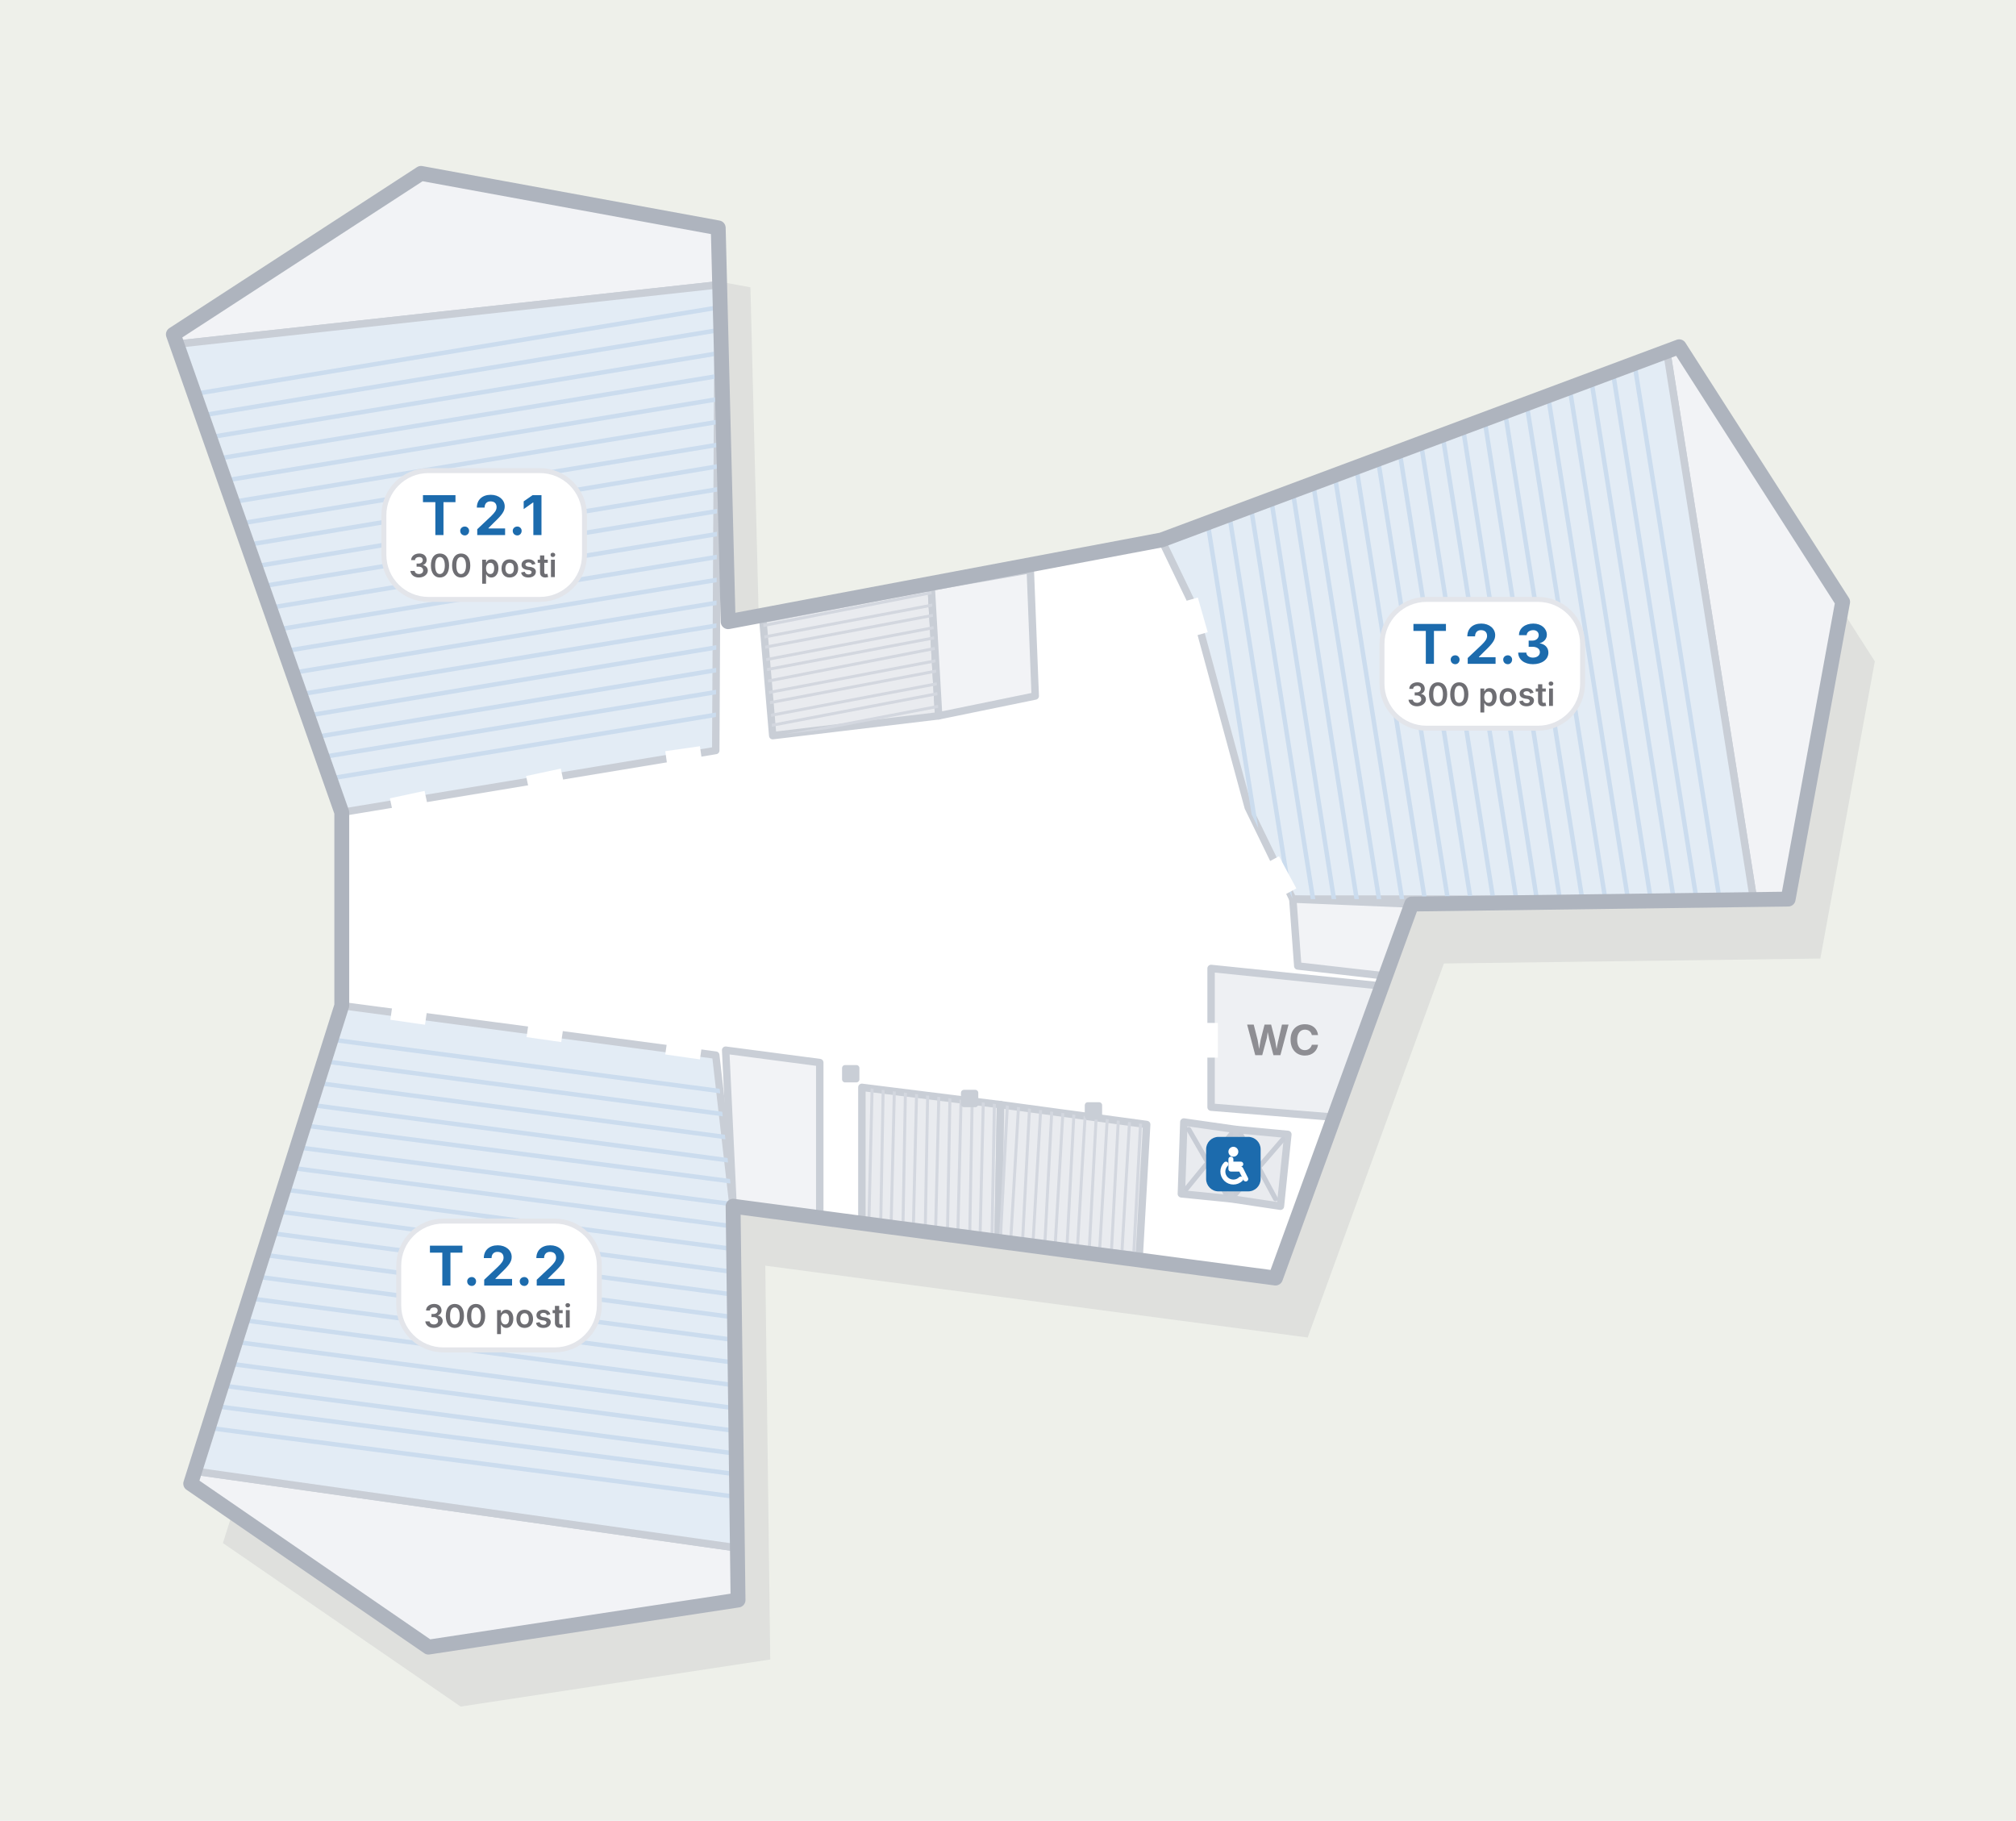
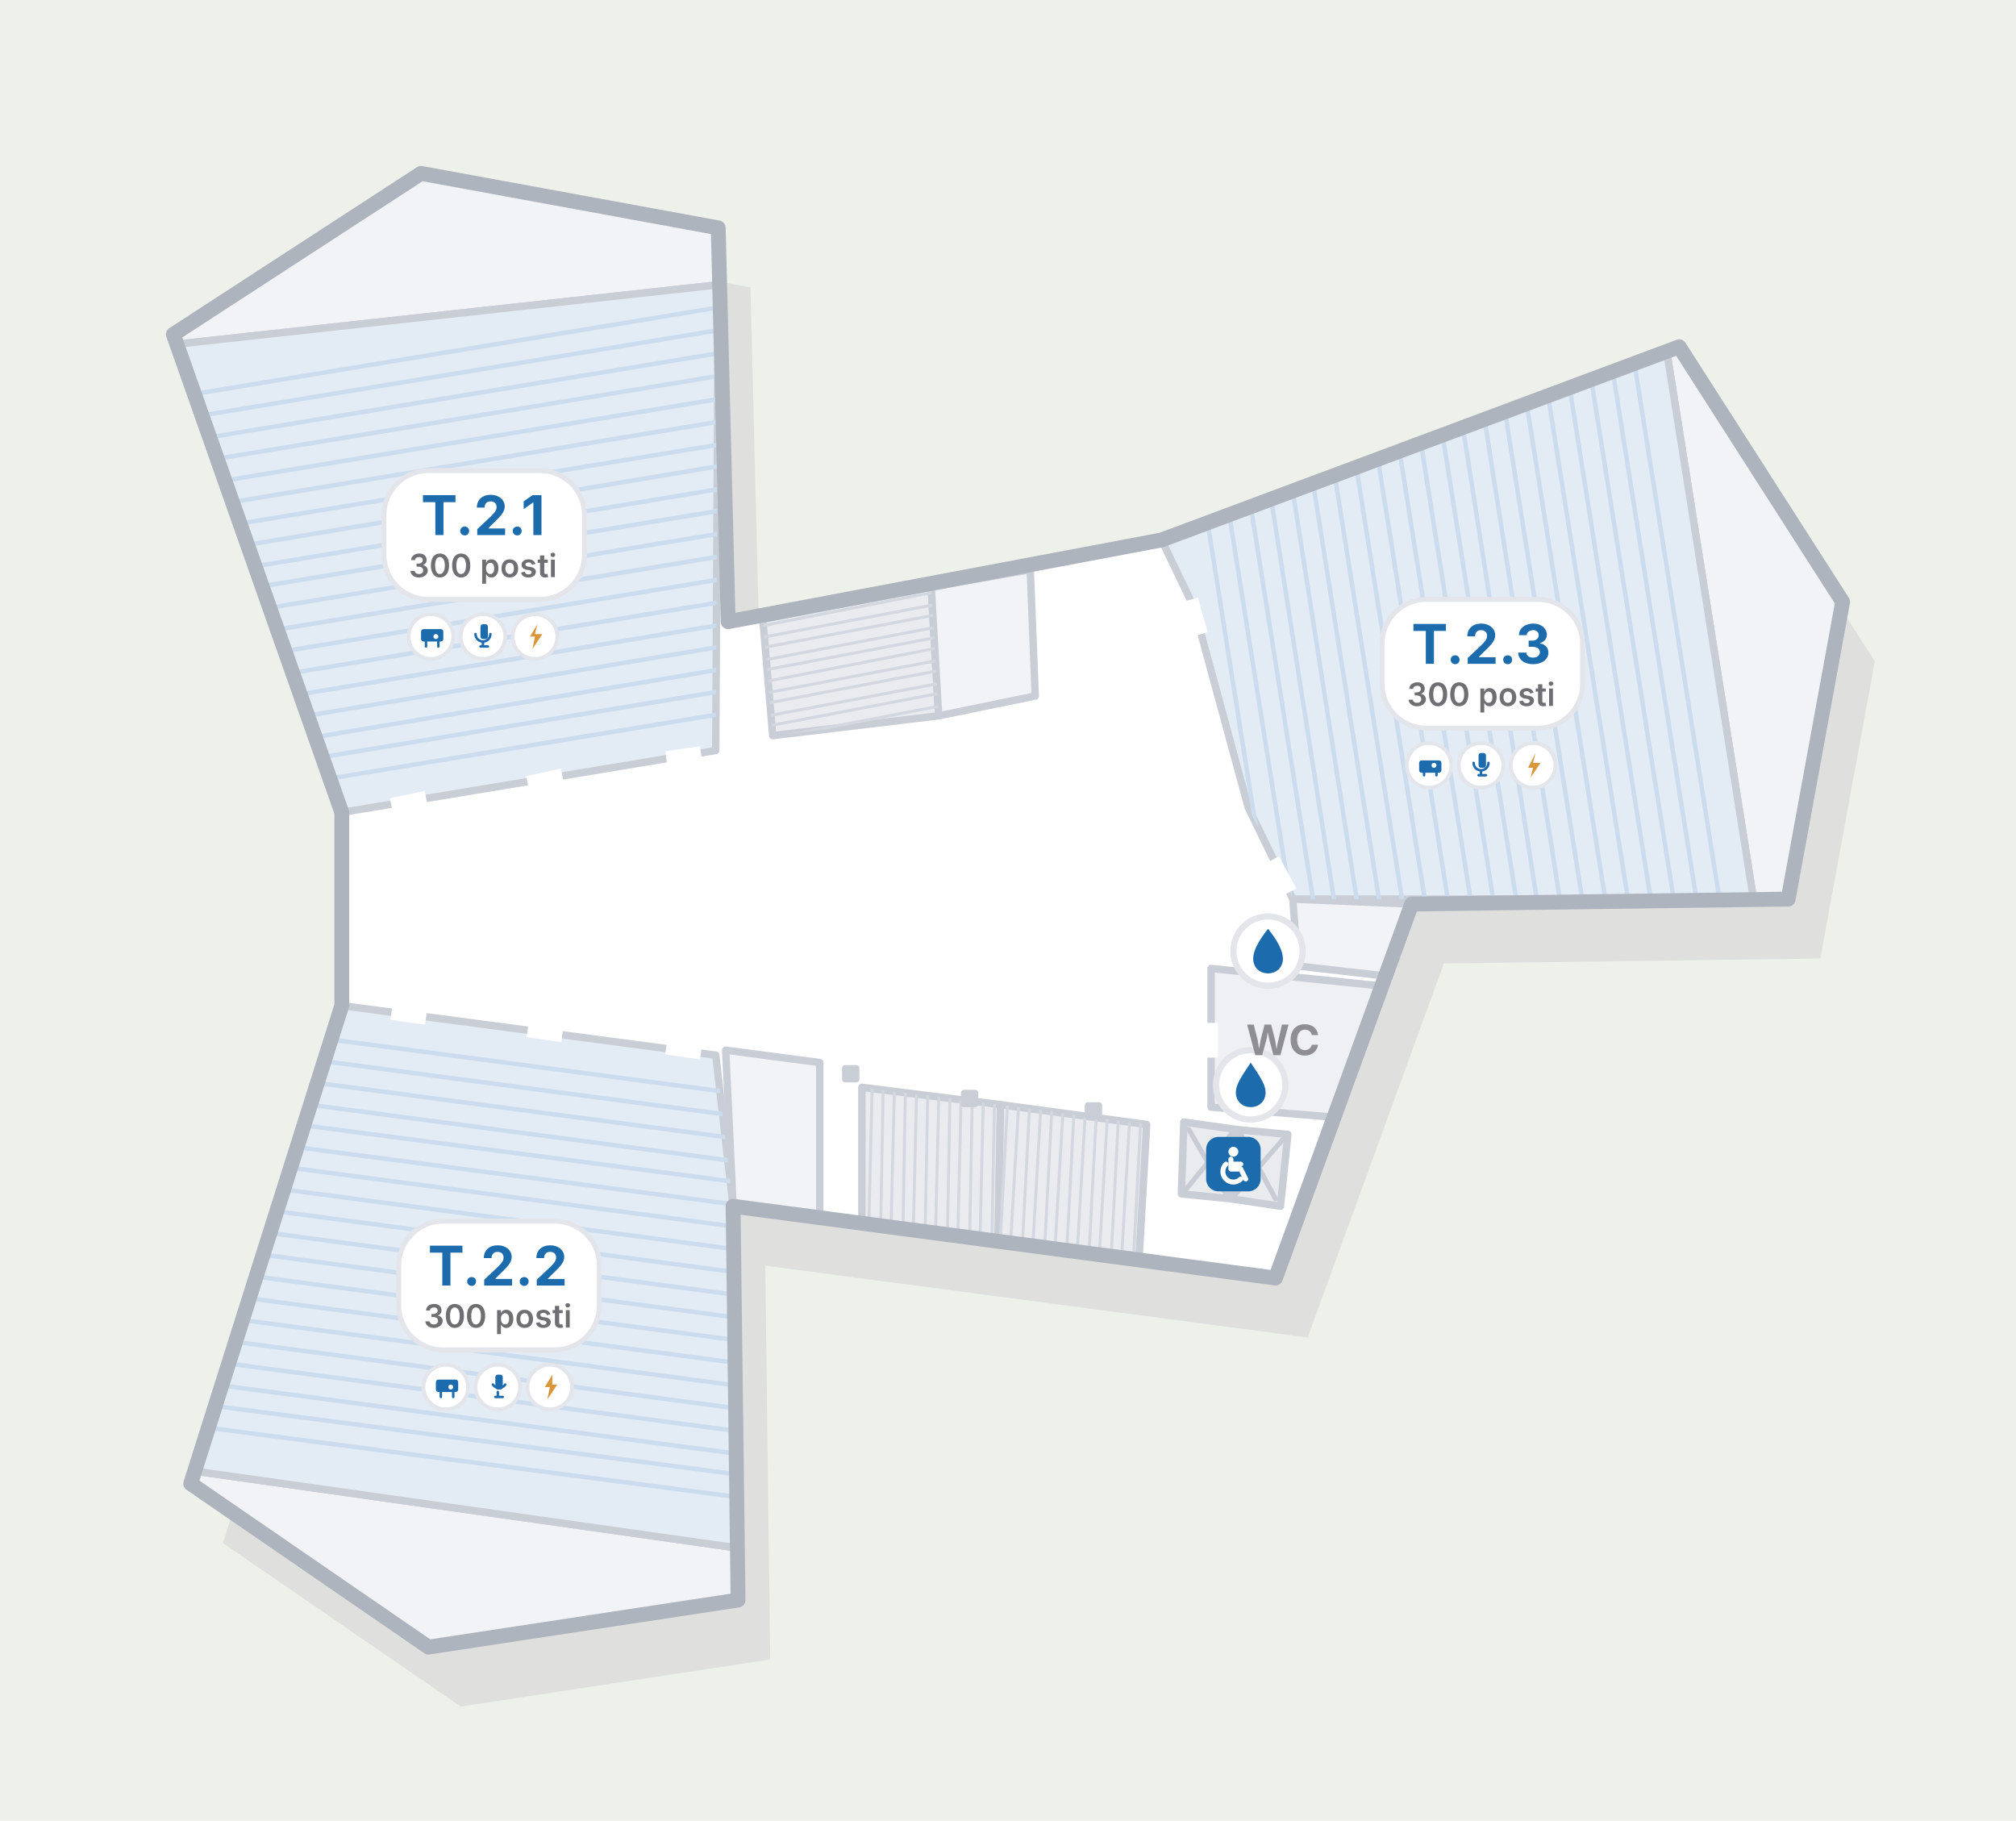
<svg xmlns="http://www.w3.org/2000/svg" viewBox="-27 -34.5 81.4 73.5" width="814" height="735">
  <g id="livello-fondo" data-livello="terreno">
    <rect x="-27" y="-34.5" width="81.4" height="73.5" fill="#EEF0EA" />
    <path d="M3.7 -7L3.3 -22.9L-8.7 -25.1L-18.7 -18.6L-11.9 0.7L-11.9 8.5L-18 27.8L-8.4 34.4L4.1 32.5L3.9 16.6L25.8 19.5L31.3 4.4L46.5 4.2L48.7 -7.8L42.1 -18.1L21.2 -10.3Z" fill="#4E5566" opacity="0.10" />
    <path d="M2.4 -9.4L2 -25.3L-10 -27.5L-20 -21L-13.2 -1.7L-13.2 6.1L-19.3 25.4L-9.7 32L2.8 30.1L2.6 14.2L24.5 17.1L30 2L45.2 1.8L47.4 -10.2L40.8 -20.5L19.9 -12.7Z" fill="#FFFFFF" />
  </g>
  <g id="livello-locali" data-livello="locali">
    <g data-tipo="locale">
      <path d="M-20 -21L-10 -27.5L2 -25.3L2 -23L-19.9 -20.6Z" fill="#F2F3F6" stroke="#C9CED6" stroke-width="0.3" stroke-linejoin="round" />
    </g>
    <g id="MIA0203001006" data-sigla="T.2.1" data-tipo="aula">
      <path d="M-19.9 -20.6L2 -23L1.9 -4.2L-13.2 -1.7Z" fill="#E3ECF5" stroke="#C9CED6" stroke-width="0.3" stroke-linejoin="round" />
    </g>
    <g data-tipo="locale">
      <path d="M-19.1 24.9L2.8 28L2.8 30.1L-9.7 32L-19.3 25.4Z" fill="#F2F3F6" stroke="#C9CED6" stroke-width="0.3" stroke-linejoin="round" />
    </g>
    <g id="MIA0203001026" data-sigla="T.2.2" data-tipo="aula">
      <path d="M-13.2 6.1L1.9 8.1L2.6 14.2L2.8 28L-19.1 24.9Z" fill="#E3ECF5" stroke="#C9CED6" stroke-width="0.3" stroke-linejoin="round" />
    </g>
    <g data-tipo="locale">
      <path d="M40.3 -20.3L40.8 -20.5L47.4 -10.2L45.2 1.8L43.8 1.8Z" fill="#F2F3F6" stroke="#C9CED6" stroke-width="0.3" stroke-linejoin="round" />
    </g>
    <g id="MIA0203001013" data-sigla="T.2.3" data-tipo="aula">
      <path d="M19.9 -12.7L40.3 -20.3L43.8 1.8L25.2 1.8L23.4 -1.9L21.2 -10Z" fill="#E3ECF5" stroke="#C9CED6" stroke-width="0.3" stroke-linejoin="round" />
    </g>
    <g data-tipo="scale">
      <path d="M3.8 -9.5L10.6 -10.8L10.9 -5.6L4.2 -4.8Z" fill="#E9EBEF" stroke="#C9CED6" stroke-width="0.3" stroke-linejoin="round" />
    </g>
    <g data-tipo="locale">
      <path d="M10.6 -10.8L14.6 -11.5L14.8 -6.4L10.9 -5.6Z" fill="#F2F3F6" stroke="#C9CED6" stroke-width="0.3" stroke-linejoin="round" />
    </g>
    <g data-tipo="scale">
      <path d="M7.8 9.4L13.4 10.1L13.3 15.6L7.8 14.8Z" fill="#E9EBEF" stroke="#C9CED6" stroke-width="0.3" stroke-linejoin="round" />
    </g>
    <g data-tipo="scale">
      <path d="M13.4 10.1L19.3 10.9L19 16.2L13.3 15.6Z" fill="#E9EBEF" stroke="#C9CED6" stroke-width="0.3" stroke-linejoin="round" />
    </g>
    <g data-tipo="ascensore">
      <path d="M20.8 10.8L22.9 11.1L22.7 13.9L20.7 13.7Z" fill="#E9EBEF" stroke="#C9CED6" stroke-width="0.3" stroke-linejoin="round" />
    </g>
    <g data-tipo="ascensore">
      <path d="M22.9 11.1L25 11.3L24.7 14.2L22.7 13.9Z" fill="#E9EBEF" stroke="#C9CED6" stroke-width="0.3" stroke-linejoin="round" />
    </g>
    <g data-tipo="locale">
      <path d="M2.3 7.9L6.1 8.4L6.1 14.7L2.6 14.2Z" fill="#F2F3F6" stroke="#C9CED6" stroke-width="0.3" stroke-linejoin="round" />
    </g>
    <g data-tipo="locale">
      <path d="M25.2 1.8L30 2L28.9 4.9L25.4 4.5Z" fill="#F2F3F6" stroke="#C9CED6" stroke-width="0.3" stroke-linejoin="round" />
    </g>
    <g data-tipo="wc">
      <path d="M21.9 4.6L28.7 5.3L26.8 10.6L21.9 10.2Z" fill="#EEF0F3" stroke="#C9CED6" stroke-width="0.3" stroke-linejoin="round" />
    </g>
  </g>
  <g id="livello-gradoni" data-livello="gradoni">
    <defs>
      <clipPath id="gr-1">
        <path d="M-19.9 -20.6L2 -23L1.9 -4.2L-13.2 -1.7Z" />
      </clipPath>
      <clipPath id="gr-3">
        <path d="M-13.2 6.1L1.9 8.1L2.6 14.2L2.8 28L-19.1 24.9Z" />
      </clipPath>
      <clipPath id="gr-5">
        <path d="M19.9 -12.7L40.3 -20.3L43.8 1.8L25.2 1.8L23.4 -1.9L21.2 -10Z" />
      </clipPath>
    </defs>
    <path d="M29.5 -10.2L-26.2 -1M29.4 -11.1L-26.3 -1.9M29.2 -12L-26.5 -2.7M29.1 -12.9L-26.6 -3.6M28.9 -13.7L-26.8 -4.5M28.8 -14.6L-26.9 -5.4M28.7 -15.5L-27.1 -6.3M28.5 -16.4L-27.2 -7.2M28.4 -17.3L-27.4 -8.1M28.2 -18.2L-27.5 -9M28.1 -19.1L-27.7 -9.8M27.9 -20L-27.8 -10.7M27.8 -20.8L-28 -11.6M27.6 -21.7L-28.1 -12.5M27.5 -22.6L-28.2 -13.4M27.3 -23.5L-28.4 -14.3M27.2 -24.4L-28.5 -15.2M27 -25.3L-28.7 -16.1M26.9 -26.2L-28.8 -17" clip-path="url(#gr-1)" stroke="#CBDCEE" stroke-width="0.18" />
    <path d="M-41.3 3.8L14.5 11.2M-41.4 4.7L14.4 12.1M-41.5 5.6L14.3 13M-41.6 6.5L14.1 13.9M-41.7 7.4L14 14.7M-41.9 8.3L13.9 15.6M-42 9.1L13.8 16.5M-42.1 10L13.7 17.4M-42.2 10.9L13.5 18.3M-42.3 11.8L13.4 19.2M-42.4 12.7L13.3 20.1M-42.6 13.6L13.2 21M-42.7 14.5L13.1 21.9M-42.8 15.4L13 22.8M-42.9 16.3L12.8 23.7M-43 17.2L12.7 24.6M-43.2 18.1L12.6 25.5M-43.3 19L12.5 26.3M-43.4 19.9L12.4 27.2" clip-path="url(#gr-3)" stroke="#CBDCEE" stroke-width="0.18" />
    <path d="M34.6 -47.5L43.3 7.3M33.7 -47.4L42.4 7.5M32.8 -47.2L41.5 7.6M31.9 -47.1L40.6 7.8M31 -46.9L39.7 7.9M30.1 -46.8L38.8 8M29.2 -46.7L37.9 8.2M28.4 -46.5L37 8.3M27.5 -46.4L36.1 8.5M26.6 -46.2L35.3 8.6M25.7 -46.1L34.4 8.8M24.8 -46L33.5 8.9M23.9 -45.8L32.6 9M23 -45.7L31.7 9.2M22.1 -45.5L30.8 9.3M21.2 -45.4L29.9 9.5M20.4 -45.3L29 9.6M19.5 -45.1L28.1 9.7M18.6 -45L27.3 9.9M17.7 -44.8L26.4 10M16.8 -44.7L25.5 10.2" clip-path="url(#gr-5)" stroke="#CBDCEE" stroke-width="0.18" />
  </g>
  <g id="livello-gradini" data-livello="gradini">
    <defs>
      <clipPath id="gd-6">
        <path d="M3.8 -9.5L10.6 -10.8L10.9 -5.6L4.2 -4.8Z" />
      </clipPath>
      <clipPath id="gd-8">
        <path d="M7.8 9.4L13.4 10.1L13.3 15.6L7.8 14.8Z" />
      </clipPath>
      <clipPath id="gd-9">
        <path d="M13.4 10.1L19.3 10.9L19 16.2L13.3 15.6Z" />
      </clipPath>
    </defs>
    <path d="M-5.1 -7.5L12.8 -11M-5 -7.1L12.9 -10.5M-4.9 -6.7L13 -10.1M-4.8 -6.2L13 -9.6M-4.8 -5.8L13.1 -9.2M-4.7 -5.3L13.2 -8.8M-4.6 -4.9L13.3 -8.3M-4.5 -4.5L13.4 -7.9M-4.4 -4L13.5 -7.4M-4.3 -3.6L13.5 -7M-4.2 -3.1L13.6 -6.5" clip-path="url(#gd-6)" stroke="#D3D7DF" stroke-width="0.12" />
    <path d="M13.3 1.8L13 18.4M12.9 1.8L12.5 18.4M12.4 1.8L12.1 18.4M12 1.8L11.6 18.4M11.5 1.8L11.2 18.4M11.1 1.7L10.7 18.4M10.6 1.7L10.3 18.4M10.2 1.7L9.8 18.3M9.7 1.7L9.4 18.3M9.3 1.7L8.9 18.3M8.8 1.7L8.5 18.3M8.4 1.7L8 18.3" clip-path="url(#gd-8)" stroke="#D3D7DF" stroke-width="0.12" />
    <path d="M19.5 2.3L18.6 19.5M19.1 2.3L18.1 19.5M18.6 2.2L17.7 19.4M18.2 2.2L17.2 19.4M17.7 2.2L16.8 19.4M17.3 2.2L16.3 19.4M16.8 2.1L15.9 19.3M16.4 2.1L15.4 19.3M15.9 2.1L15 19.3M15.5 2L14.5 19.3M15 2L14.1 19.2M14.6 2L13.6 19.2M14.1 2L13.2 19.2" clip-path="url(#gd-9)" stroke="#D3D7DF" stroke-width="0.12" />
  </g>
  <g id="livello-ascensori" data-livello="ascensori">
    <path d="M21 11.1L22.5 13.7M22.7 11.3L20.9 13.5" stroke="#C7CCD5" stroke-width="0.2" stroke-linecap="round" />
    <path d="M23.1 11.3L24.5 13.9M24.8 11.5L22.9 13.7" stroke="#C7CCD5" stroke-width="0.2" stroke-linecap="round" />
  </g>
  <g id="livello-pilastri" data-livello="pilastri">
    <rect x="16.8" y="10" width="0.7" height="0.7" rx="0.12" fill="#C9CED6" />
    <rect x="7" y="8.5" width="0.7" height="0.7" rx="0.12" fill="#C9CED6" />
    <rect x="11.8" y="9.5" width="0.7" height="0.7" rx="0.12" fill="#C9CED6" />
  </g>
  <g id="livello-porte" data-livello="porte">
    <path d="M-9.8 -2.3L-11.2 -2M-4.3 -3.2L-5.7 -2.9M1.3 -4.1L-0.1 -3.9M-11.2 6.4L-9.8 6.6M-5.7 7.1L-4.3 7.3M-0.1 7.8L1.3 8M21.5 -8.9L21.1 -10.3M25.1 1.5L24.4 0.2M21.9 8.2L21.9 6.8" stroke="#FFFFFF" stroke-width="0.55" />
  </g>
+   <g id="livello-percorso-accessibile" data-livello="percorso-accessibile" style="display: none">
+     <path d="M16.4 -10.1L16.1 -11.3M20.4 9.7L20.3 10.1M18.2 9.4L20.4 9.7M21.4 14.2L21.4 14.1M19.8 13.9L19.8 13.8M0.5 1.1L-0.3 -2.4M0.5 1.1L-0.3 5.9M-10.3 1.7L-10.7 4.8M-10.3 1.7L-10.6 -0.6M17.9 13.6L21.4 14.2M18.7 0L17.9 13.6M18.7 0L20.8 -0.5M16.4 -10.1L18.7 0M16.4 -10.1L18.6 -10.5M-10.3 1.7L18.7 0" fill="none" stroke="#FFFFFF" stroke-width="1" stroke-linecap="round" stroke-linejoin="round" />
+     <path d="M15.9 -12.4L16.7 -11.5L15.5 -11.2ZM20.6 9L20.9 10.2L19.7 9.9ZM21.6 13L22 14.2L20.8 14ZM20 12.7L20.4 13.9L19.2 13.7ZM-0.5 -3.5L0.3 -2.6L-0.9 -2.3ZM-0.5 7L-0.9 5.8L0.3 6ZM-10.8 5.9L-11.3 4.7L-10.1 4.9ZM-10.7 -1.7L-10 -0.7L-11.2 -0.5ZM21.9 -0.7L21 0.1L20.7 -1.1ZM19.7 -10.7L18.7 -9.9L18.5 -11.1Z" fill="#FFFFFF" stroke="#FFFFFF" stroke-width="0.6" stroke-linejoin="round" />
+     <path d="M16.4 -10.1L16.1 -11.3M20.4 9.7L20.3 10.1M18.2 9.4L20.4 9.7M21.4 14.2L21.4 14.1M19.8 13.9L19.8 13.8M0.5 1.1L-0.3 -2.4M0.5 1.1L-0.3 5.9M-10.3 1.7L-10.7 4.8M-10.3 1.7L-10.6 -0.6M17.9 13.6L21.4 14.2M18.7 0L17.9 13.6M18.7 0L20.8 -0.5M16.4 -10.1L18.7 0M16.4 -10.1L18.6 -10.5M-10.3 1.7L18.7 0" fill="none" stroke="#1C6BAD" stroke-width="0.42" stroke-linecap="round" stroke-linejoin="round" />
+     <path d="M15.9 -12.4L16.7 -11.5L15.5 -11.2ZM20.6 9L20.9 10.2L19.7 9.9ZM21.6 13L22 14.2L20.8 14ZM20 12.7L20.4 13.9L19.2 13.7ZM-0.5 -3.5L0.3 -2.6L-0.9 -2.3ZM-0.5 7L-0.9 5.8L0.3 6ZM-10.8 5.9L-11.3 4.7L-10.1 4.9ZM-10.7 -1.7L-10 -0.7L-11.2 -0.5ZM21.9 -0.7L21 0.1L20.7 -1.1ZM19.7 -10.7L18.7 -9.9L18.5 -11.1Z" fill="#1C6BAD" />
+   </g>
  <g id="livello-muri" data-livello="muri">
    <path d="M2.4 -9.4L2 -25.3L-10 -27.5L-20 -21L-13.2 -1.7L-13.2 6.1L-19.3 25.4L-9.7 32L2.8 30.1L2.6 14.2L24.5 17.1L30 2L45.2 1.8L47.4 -10.2L40.8 -20.5L19.9 -12.7Z" fill="none" stroke="#AEB4BE" stroke-width="0.6" stroke-linejoin="round" />
  </g>
  <g id="livello-ingressi" data-livello="ingressi">
</g>
  <g id="livello-accessibilita" data-livello="accessibilita">
    <rect x="21.7" y="11.4" width="2.2" height="2.2" rx="0.5" fill="#1C6BAD" />
    <circle cx="22.8" cy="12" r="0.2" fill="#FFFFFF" />
    <path d="M22.7 12.3L22.7 12.7L23.1 12.7L23.3 13.1M22.7 12.5L23.1 12.5" fill="none" stroke="#FFFFFF" stroke-width="0.2" stroke-linecap="round" stroke-linejoin="round" />
    <path d="M22.5 12.5A0.4 0.4 0 1 0 23.1 13.1" fill="none" stroke="#FFFFFF" stroke-width="0.2" stroke-linecap="round" />
  </g>
  <g id="livello-acqua" data-livello="acqua">
- </g>
+     <circle cx="23.5" cy="9.3" r="1.4" fill="#FFFFFF" stroke="#E3E5EA" stroke-width="0.25" />
+     <path d="M23.5 8.4C23.9 9 24.1 9.3 24.1 9.6C24.1 10 23.8 10.2 23.5 10.2C23.2 10.2 22.9 10 22.9 9.6C22.9 9.3 23.1 9 23.5 8.4Z" fill="#1C6BAD" />
+     <circle cx="24.2" cy="3.9" r="1.4" fill="#FFFFFF" stroke="#E3E5EA" stroke-width="0.25" />
+     <path d="M24.2 3C24.6 3.5 24.8 3.9 24.8 4.2C24.8 4.6 24.5 4.8 24.2 4.8C23.9 4.8 23.6 4.6 23.6 4.2C23.6 3.9 23.8 3.5 24.2 3Z" fill="#1C6BAD" />
+   </g>
  <g id="livello-etichette" data-livello="etichette">
    <g id="MIA0203001006-etichetta">
      <rect x="-11.5" y="-15.5" width="8.1" height="5.2" rx="1.8" fill="#FFFFFF" stroke="#E3E5EA" stroke-width="0.2" />
      <text x="-7.5" y="-12.9" font-size="2.2" font-weight="700" text-anchor="middle" fill="#1C6BAD" font-family="-apple-system, system-ui, sans-serif">T.2.1</text>
      <text x="-7.5" y="-11.2" font-size="1.3" font-weight="600" text-anchor="middle" fill="#6E6E73" font-family="-apple-system, system-ui, sans-serif">300 posti</text>
    </g>
    <g id="MIA0203001026-etichetta">
      <rect x="-10.9" y="14.8" width="8.1" height="5.2" rx="1.8" fill="#FFFFFF" stroke="#E3E5EA" stroke-width="0.2" />
      <text x="-6.9" y="17.4" font-size="2.2" font-weight="700" text-anchor="middle" fill="#1C6BAD" font-family="-apple-system, system-ui, sans-serif">T.2.2</text>
      <text x="-6.9" y="19.1" font-size="1.3" font-weight="600" text-anchor="middle" fill="#6E6E73" font-family="-apple-system, system-ui, sans-serif">300 posti</text>
    </g>
    <g id="MIA0203001013-etichetta">
      <rect x="28.8" y="-10.3" width="8.1" height="5.2" rx="1.8" fill="#FFFFFF" stroke="#E3E5EA" stroke-width="0.2" />
      <text x="32.8" y="-7.7" font-size="2.2" font-weight="700" text-anchor="middle" fill="#1C6BAD" font-family="-apple-system, system-ui, sans-serif">T.2.3</text>
      <text x="32.8" y="-6" font-size="1.3" font-weight="600" text-anchor="middle" fill="#6E6E73" font-family="-apple-system, system-ui, sans-serif">300 posti</text>
    </g>
    <text x="24.8" y="8.1" font-size="1.7" font-weight="700" text-anchor="middle" fill="#8E8E93" font-family="-apple-system, system-ui, sans-serif">WC</text>
  </g>
+   <g id="livello-dotazioni" data-livello="dotazioni">
+     <circle cx="-9.6" cy="-8.8" r="0.9" fill="#FFFFFF" stroke="#E3E5EA" stroke-width="0.15" />
+     <rect x="-10" y="-9.1" width="0.9" height="0.5" rx="0.1" fill="#1C6BAD" />
+     <circle cx="-9.4" cy="-8.8" r="0.1" fill="#FFFFFF" />
+     <path d="M-9.8 -8.6V-8.4M-9.3 -8.6V-8.4" stroke="#1C6BAD" stroke-width="0.1" stroke-linecap="round" />
+     <circle cx="-7.5" cy="-8.8" r="0.9" fill="#FFFFFF" stroke="#E3E5EA" stroke-width="0.15" />
+     <rect x="-7.6" y="-9.3" width="0.3" height="0.6" rx="0.1" fill="#1C6BAD" />
+     <path d="M-7.8 -8.9A0.3 0.3 0 0 0 -7.2 -8.9M-7.5 -8.6V-8.4M-7.6 -8.4H-7.3" fill="none" stroke="#1C6BAD" stroke-width="0.1" stroke-linecap="round" />
+     <circle cx="-5.4" cy="-8.8" r="0.9" fill="#FFFFFF" stroke="#E3E5EA" stroke-width="0.15" />
+     <path d="M-5.3 -9.3L-5.6 -8.8L-5.4 -8.8L-5.5 -8.3L-5.1 -8.9L-5.4 -8.9Z" fill="#D9963A" />
+     <circle cx="-9" cy="21.5" r="0.9" fill="#FFFFFF" stroke="#E3E5EA" stroke-width="0.15" />
+     <rect x="-9.4" y="21.2" width="0.9" height="0.5" rx="0.1" fill="#1C6BAD" />
+     <circle cx="-8.8" cy="21.5" r="0.1" fill="#FFFFFF" />
+     <path d="M-9.2 21.7V21.9M-8.7 21.7V21.9" stroke="#1C6BAD" stroke-width="0.1" stroke-linecap="round" />
+     <circle cx="-6.9" cy="21.5" r="0.9" fill="#FFFFFF" stroke="#E3E5EA" stroke-width="0.15" />
+     <rect x="-7" y="21" width="0.3" height="0.6" rx="0.1" fill="#1C6BAD" />
+     <path d="M-7.1 21.4A0.3 0.3 0 0 0 -6.6 21.4M-6.9 21.7V21.9M-7 21.9H-6.7" fill="none" stroke="#1C6BAD" stroke-width="0.1" stroke-linecap="round" />
+     <circle cx="-4.8" cy="21.5" r="0.9" fill="#FFFFFF" stroke="#E3E5EA" stroke-width="0.15" />
+     <path d="M-4.7 21L-5 21.5L-4.8 21.5L-4.9 22L-4.5 21.4L-4.7 21.4Z" fill="#D9963A" />
+     <circle cx="30.7" cy="-3.6" r="0.9" fill="#FFFFFF" stroke="#E3E5EA" stroke-width="0.15" />
+     <rect x="30.3" y="-3.8" width="0.9" height="0.5" rx="0.1" fill="#1C6BAD" />
+     <circle cx="30.9" cy="-3.6" r="0.1" fill="#FFFFFF" />
+     <path d="M30.5 -3.3V-3.2M31 -3.3V-3.2" stroke="#1C6BAD" stroke-width="0.1" stroke-linecap="round" />
+     <circle cx="32.8" cy="-3.6" r="0.9" fill="#FFFFFF" stroke="#E3E5EA" stroke-width="0.15" />
+     <rect x="32.7" y="-4.1" width="0.3" height="0.6" rx="0.1" fill="#1C6BAD" />
+     <path d="M32.5 -3.7A0.3 0.3 0 0 0 33.1 -3.7M32.8 -3.4V-3.2M32.7 -3.2H33" fill="none" stroke="#1C6BAD" stroke-width="0.1" stroke-linecap="round" />
+     <circle cx="34.9" cy="-3.6" r="0.9" fill="#FFFFFF" stroke="#E3E5EA" stroke-width="0.15" />
+     <path d="M35 -4.1L34.7 -3.5L34.9 -3.5L34.8 -3.1L35.2 -3.7L34.9 -3.7Z" fill="#D9963A" />
+   </g>
</svg>
